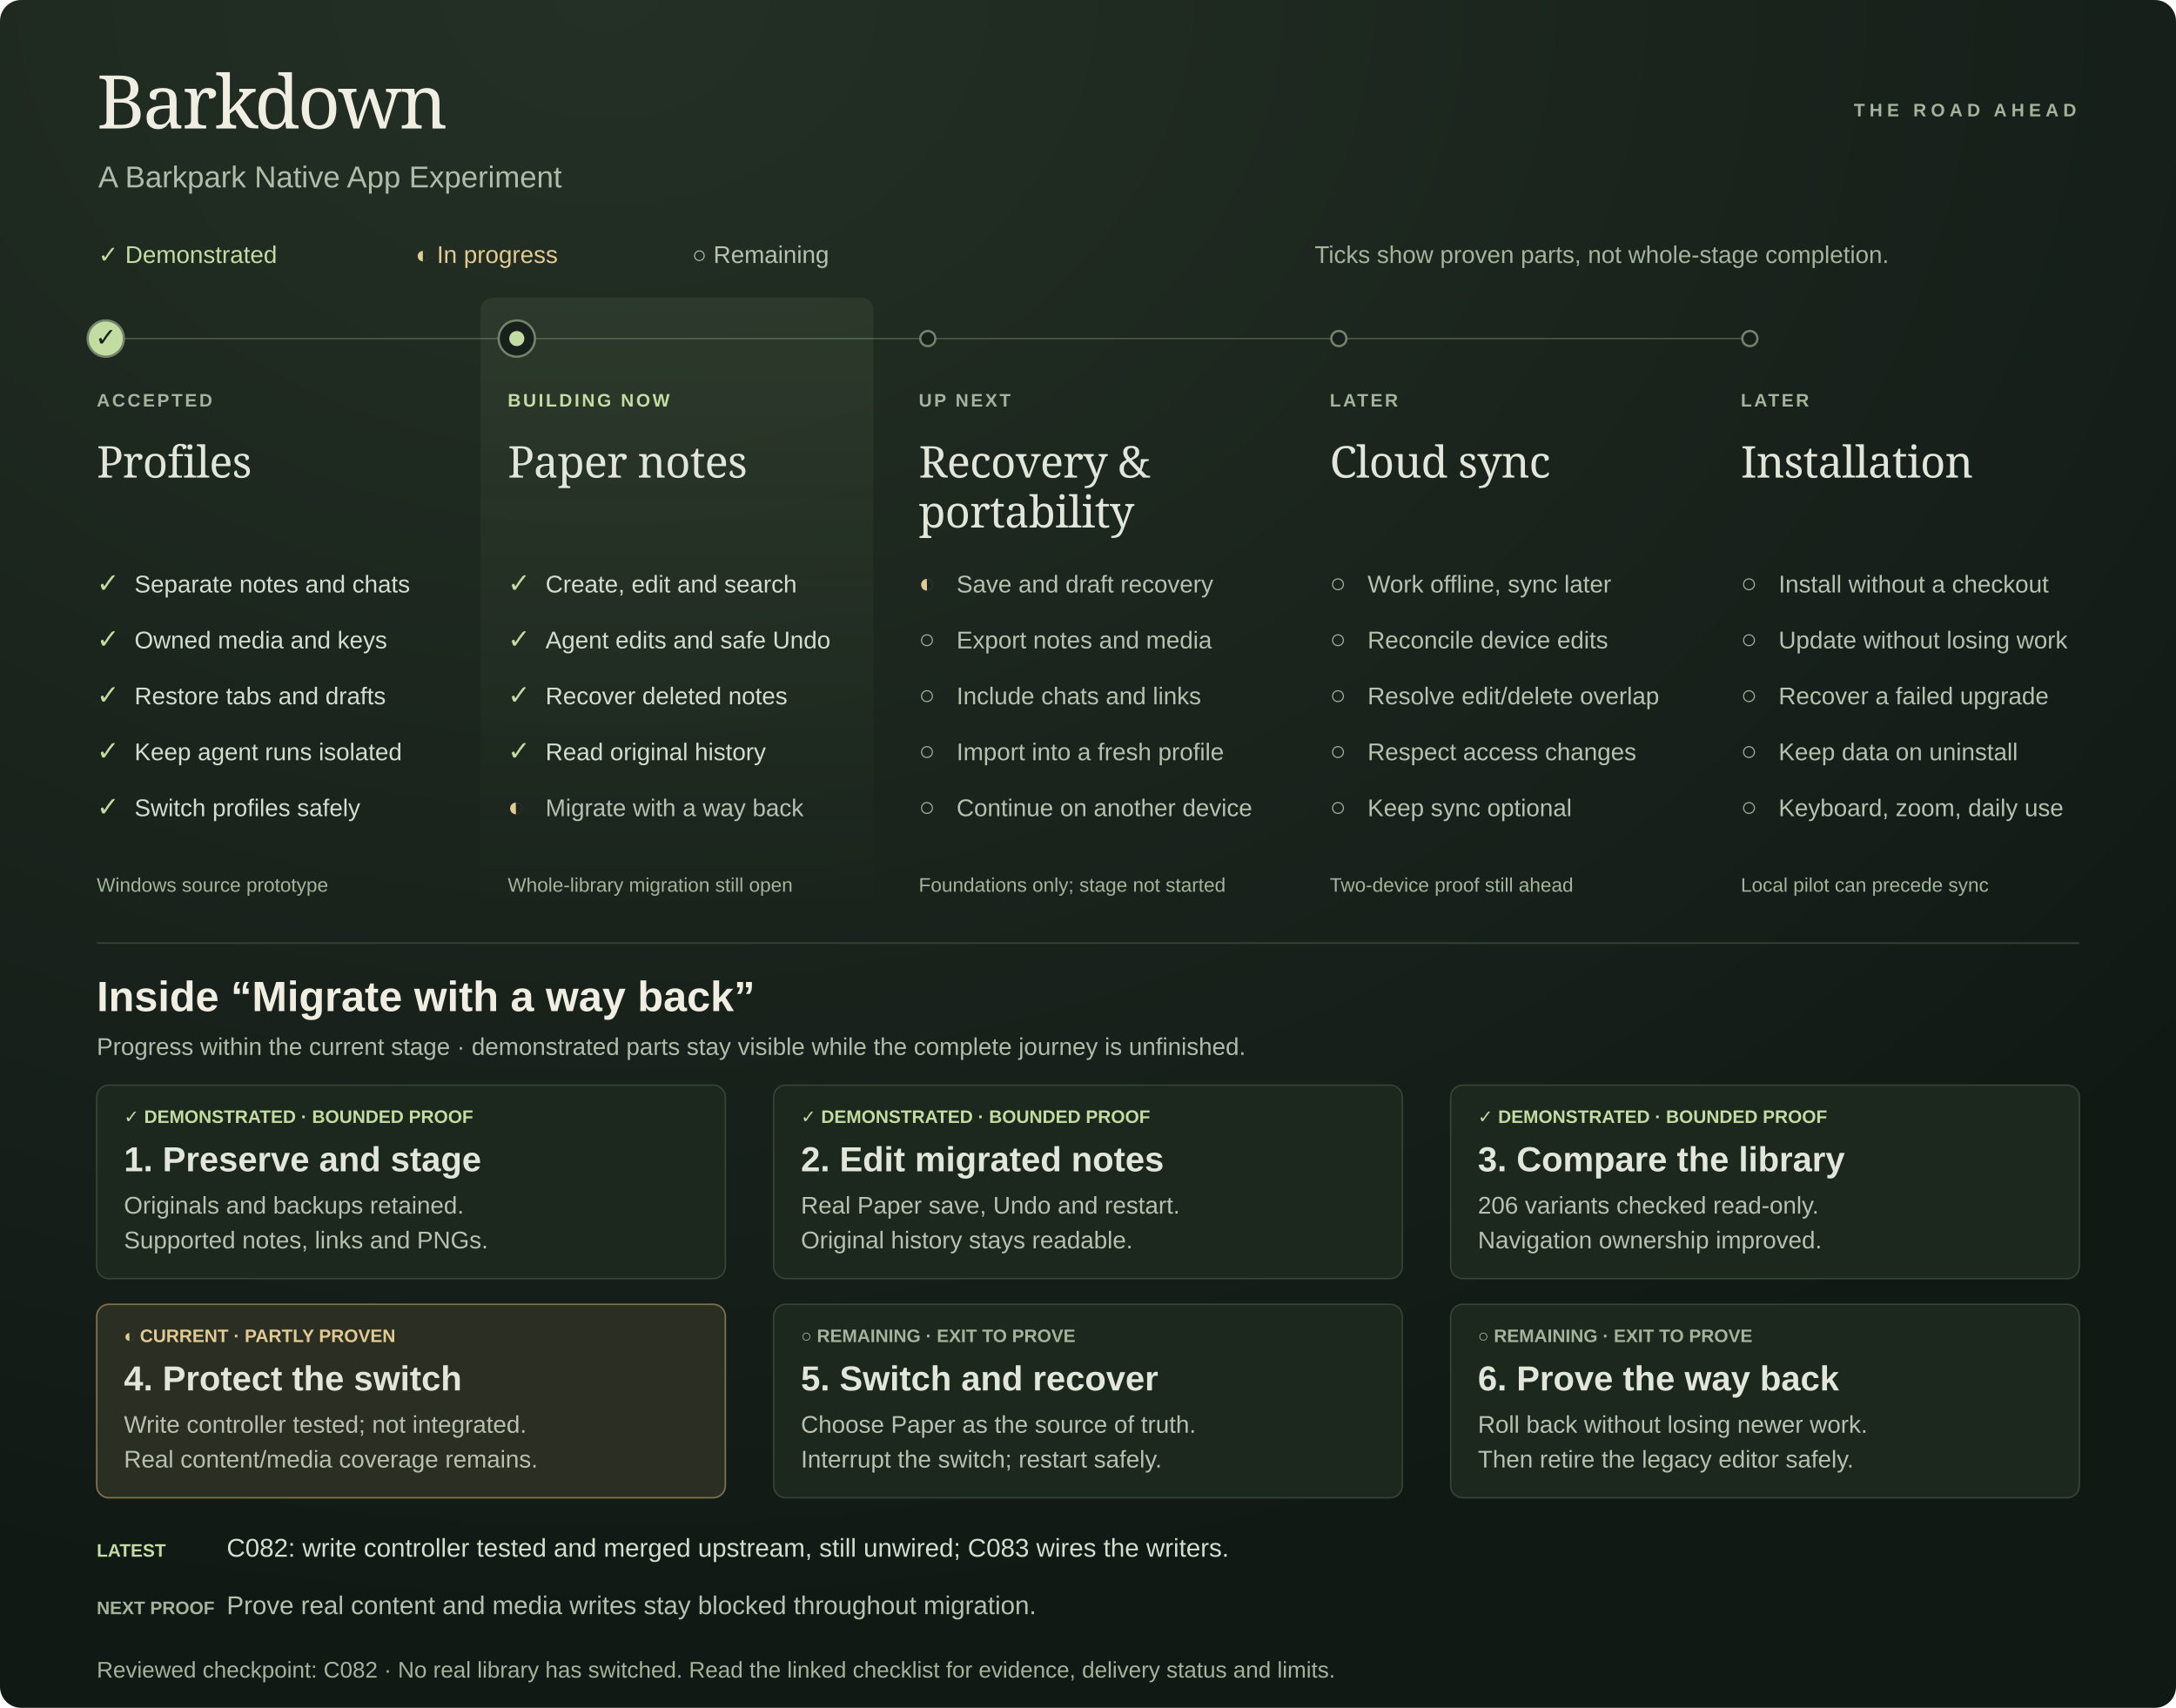
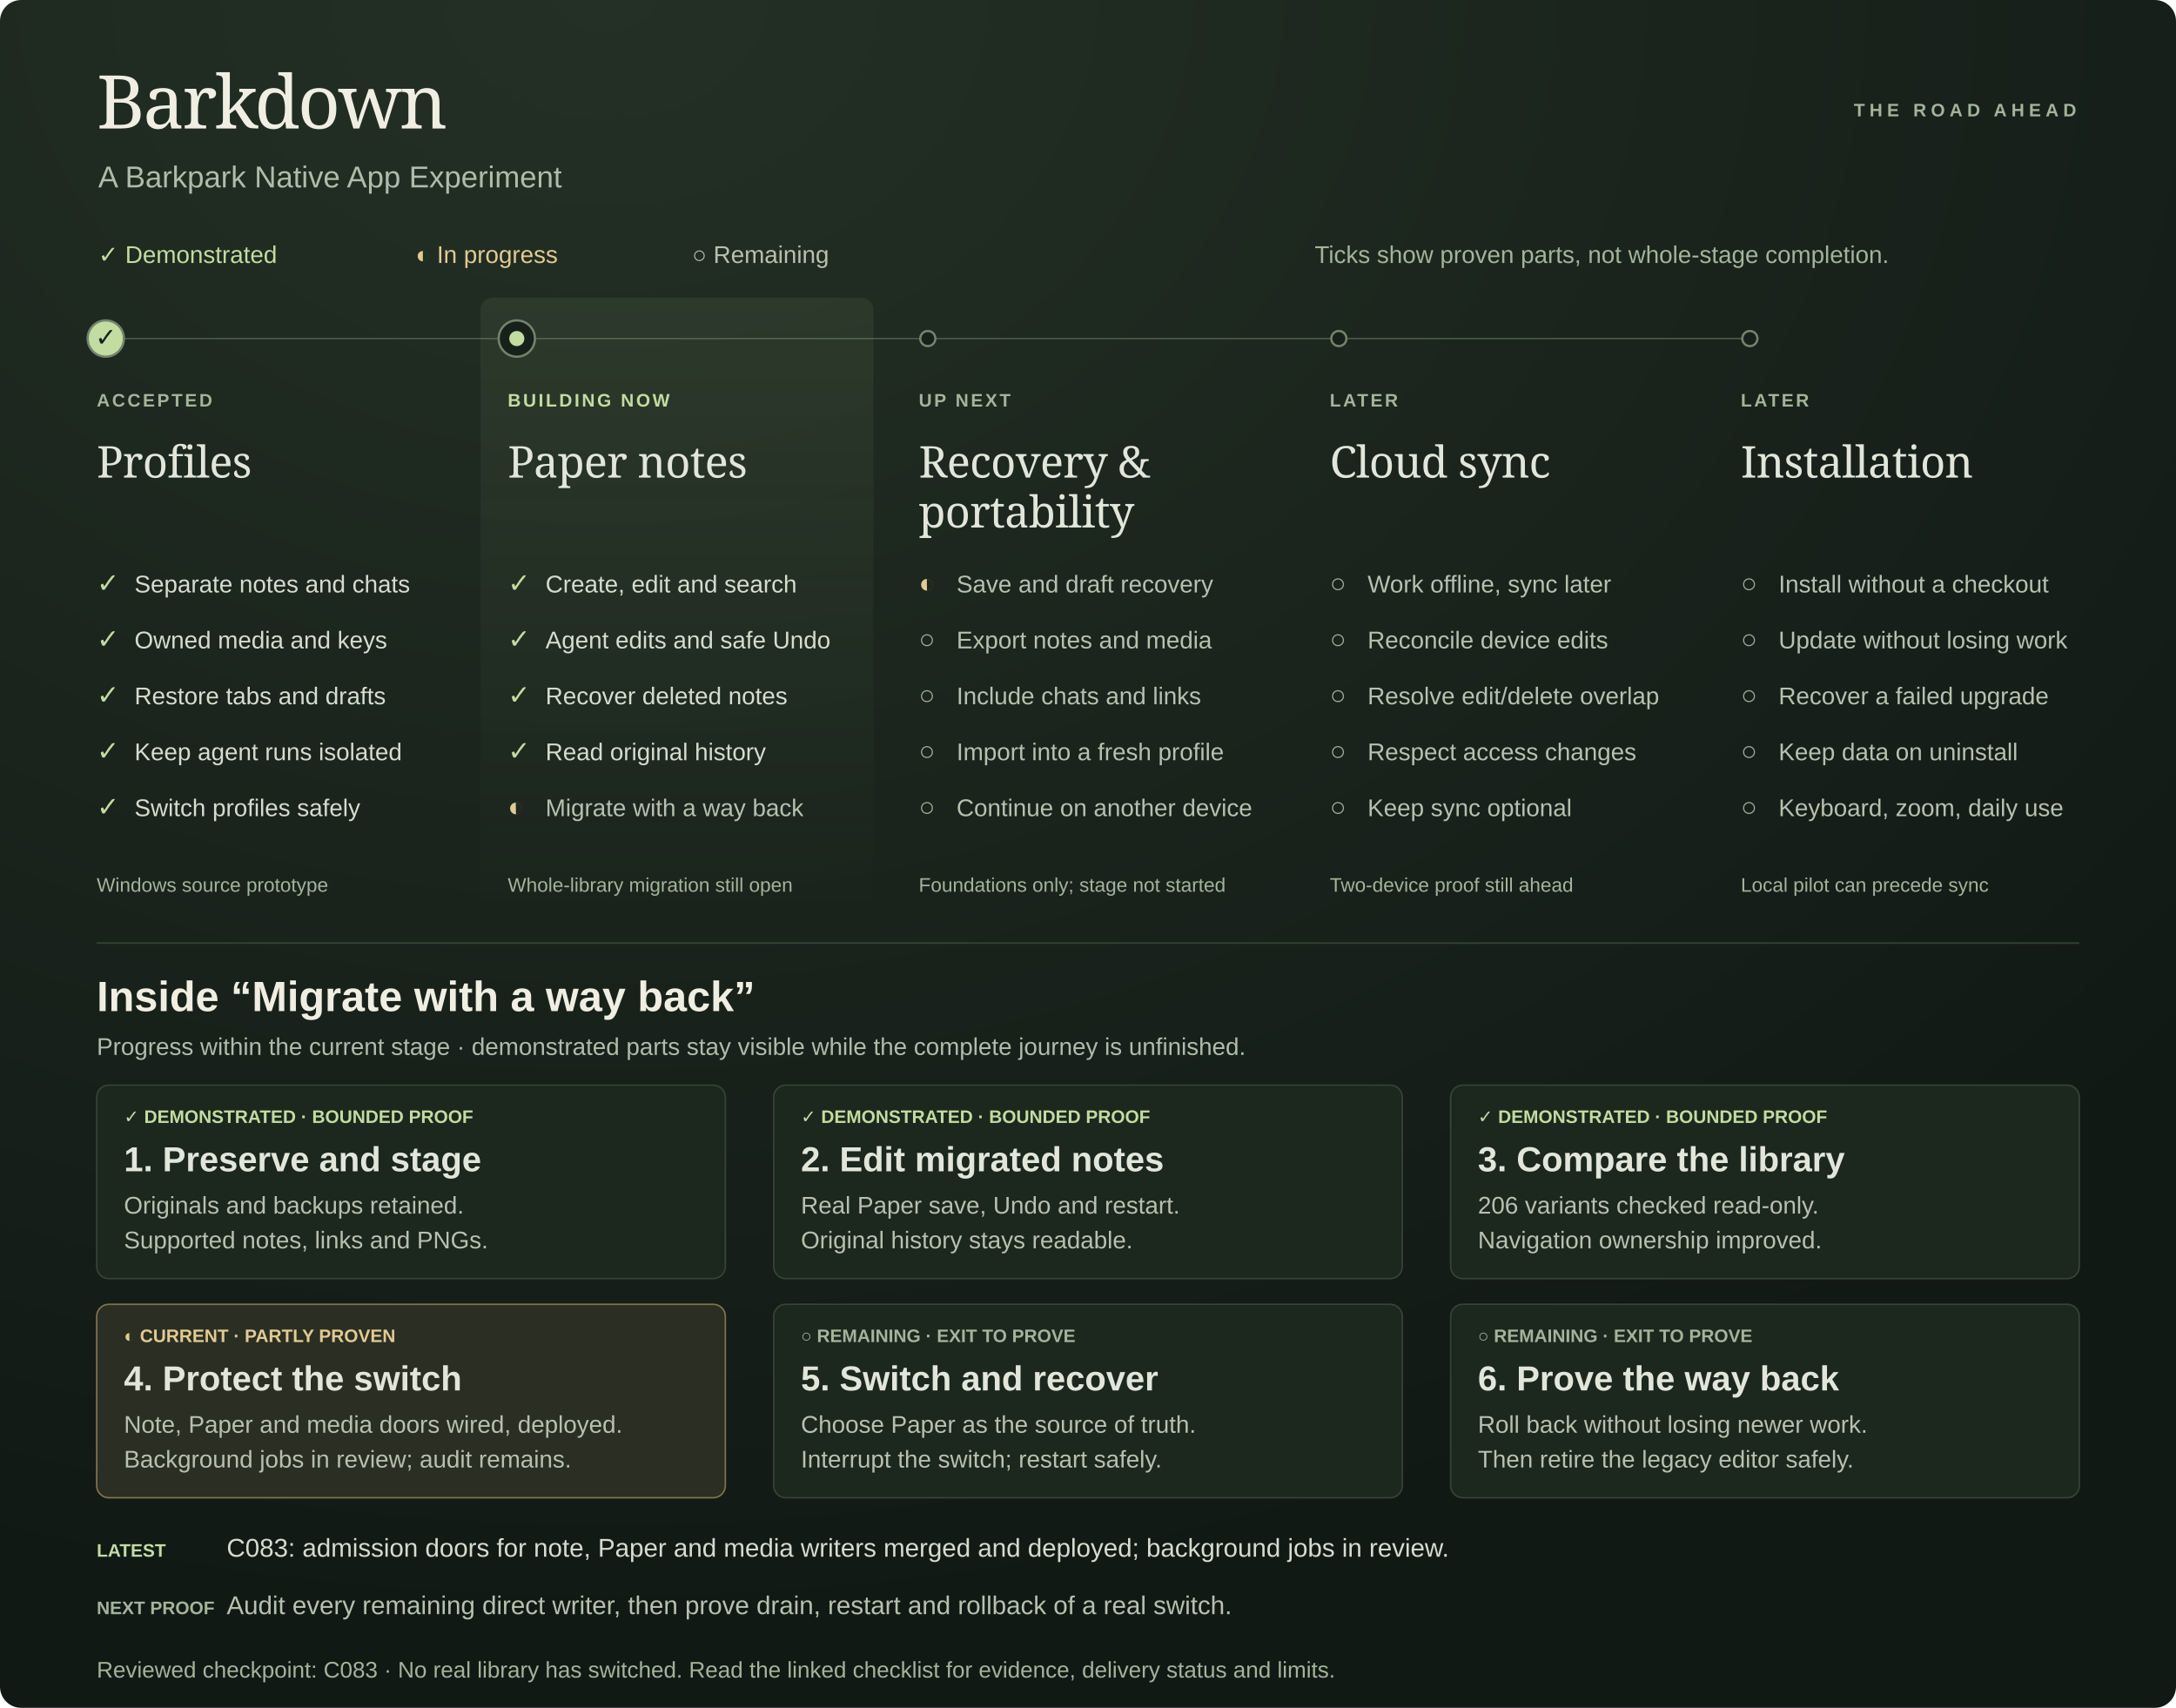
<svg xmlns="http://www.w3.org/2000/svg" width="1440" height="1130" viewBox="0 0 1440 1130" role="img" aria-labelledby="title desc">
  <defs>
    <radialGradient id="background" cx="28%" cy="0%" r="95%">
      <stop stop-color="#243025" />
      <stop offset="1" stop-color="#111915" />
    </radialGradient>
    <linearGradient id="focus" x2="0" y2="1">
      <stop stop-color="#a9c787" stop-opacity=".09" />
      <stop offset="1" stop-color="#a9c787" stop-opacity="0" />
    </linearGradient>
  </defs>
  <g font-family="Segoe UI, Arial, sans-serif">
    <rect width="1440" height="1130" rx="14" fill="url(#background)" />
    <text x="64" y="85" font-family="Georgia, serif" font-size="49" letter-spacing="-1.5" fill="#f0eee2">Barkdown</text>
    <text x="65" y="124" font-size="20" fill="#afbcaa" font-weight="400">A Barkpark Native App Experiment</text>
    <text x="1374" y="77" text-anchor="end" font-size="12" font-weight="600" letter-spacing="3" fill="#a3b49b">THE ROAD AHEAD</text>
    <text x="65" y="174" font-size="16" fill="#c2dca1" font-weight="400">✓  Demonstrated</text>
    <text x="275" y="174" font-size="16" fill="#e2ca93" font-weight="400">◐  In progress</text>
    <text x="458" y="174" font-size="16" fill="#b6c1af" font-weight="400">○  Remaining</text>
    <text x="870" y="174" font-size="16" fill="#a3b49b" font-weight="400">Ticks show proven parts, not whole-stage completion.</text>
    <path d="M70 224H1158" stroke="#475747" stroke-width="1" />
    <g data-phase="P1">
      <circle cx="70" cy="224" r="12" fill="#c2dca1" stroke="#73836c" stroke-width="1.5" />
      <text x="63" y="229" font-size="17" fill="#17201a" font-weight="600">✓</text>
      <text x="64" y="269" font-size="12" letter-spacing="1.5" font-weight="600" fill="#a3b49b">ACCEPTED</text>
      <text x="64" y="316" dy="0" font-family="Georgia, serif" font-size="29" letter-spacing="-.4" fill="#e2e6da">Profiles</text>
      <text x="64" y="392" font-size="18" fill="#c2dca1" font-weight="600">✓</text>
      <text x="89" y="392" font-size="16" fill="#d4ddce" font-weight="400">Separate notes and chats</text>
      <text x="64" y="429" font-size="18" fill="#c2dca1" font-weight="600">✓</text>
      <text x="89" y="429" font-size="16" fill="#d4ddce" font-weight="400">Owned media and keys</text>
      <text x="64" y="466" font-size="18" fill="#c2dca1" font-weight="600">✓</text>
      <text x="89" y="466" font-size="16" fill="#d4ddce" font-weight="400">Restore tabs and drafts</text>
      <text x="64" y="503" font-size="18" fill="#c2dca1" font-weight="600">✓</text>
      <text x="89" y="503" font-size="16" fill="#d4ddce" font-weight="400">Keep agent runs isolated</text>
      <text x="64" y="540" font-size="18" fill="#c2dca1" font-weight="600">✓</text>
      <text x="89" y="540" font-size="16" fill="#d4ddce" font-weight="400">Switch profiles safely</text>
      <text x="64" y="590" font-size="13" fill="#a3b49b" font-weight="400">Windows source prototype</text>
    </g>
    <g data-phase="P2">
      <rect x="318" y="197" width="260" height="410" rx="8" fill="url(#focus)" />
      <circle cx="342" cy="224" r="12" fill="#17201a" stroke="#73836c" stroke-width="1.5" />
      <circle cx="342" cy="224" r="5" fill="#c2dca1" />
      <text x="336" y="269" font-size="12" letter-spacing="1.5" font-weight="600" fill="#c2dca1">BUILDING NOW</text>
      <text x="336" y="316" dy="0" font-family="Georgia, serif" font-size="29" letter-spacing="-.4" fill="#e2e6da">Paper notes</text>
      <text x="336" y="392" font-size="18" fill="#c2dca1" font-weight="600">✓</text>
      <text x="361" y="392" font-size="16" fill="#d4ddce" font-weight="400">Create, edit and search</text>
      <text x="336" y="429" font-size="18" fill="#c2dca1" font-weight="600">✓</text>
      <text x="361" y="429" font-size="16" fill="#d4ddce" font-weight="400">Agent edits and safe Undo</text>
      <text x="336" y="466" font-size="18" fill="#c2dca1" font-weight="600">✓</text>
      <text x="361" y="466" font-size="16" fill="#d4ddce" font-weight="400">Recover deleted notes</text>
      <text x="336" y="503" font-size="18" fill="#c2dca1" font-weight="600">✓</text>
      <text x="361" y="503" font-size="16" fill="#d4ddce" font-weight="400">Read original history</text>
      <text x="336" y="540" font-size="18" fill="#e2ca93" font-weight="600">◐</text>
      <text x="361" y="540" font-size="16" fill="#b6c1af" font-weight="400">Migrate with a way back</text>
      <text x="336" y="590" font-size="13" fill="#a3b49b" font-weight="400">Whole-library migration still open</text>
    </g>
    <g data-phase="P3">
      <circle cx="614" cy="224" r="5" fill="#17201a" stroke="#73836c" stroke-width="1.5" />
      <text x="608" y="269" font-size="12" letter-spacing="1.5" font-weight="600" fill="#a3b49b">UP NEXT</text>
      <text x="608" y="316" dy="0" font-family="Georgia, serif" font-size="29" letter-spacing="-.4" fill="#e2e6da">Recovery &amp;</text>
      <text x="608" y="316" dy="33" font-family="Georgia, serif" font-size="29" letter-spacing="-.4" fill="#e2e6da">portability</text>
      <text x="608" y="392" font-size="18" fill="#e2ca93" font-weight="600">◐</text>
      <text x="633" y="392" font-size="16" fill="#b6c1af" font-weight="400">Save and draft recovery</text>
      <text x="608" y="429" font-size="18" fill="#9fac99" font-weight="600">○</text>
      <text x="633" y="429" font-size="16" fill="#b6c1af" font-weight="400">Export notes and media</text>
      <text x="608" y="466" font-size="18" fill="#9fac99" font-weight="600">○</text>
      <text x="633" y="466" font-size="16" fill="#b6c1af" font-weight="400">Include chats and links</text>
      <text x="608" y="503" font-size="18" fill="#9fac99" font-weight="600">○</text>
      <text x="633" y="503" font-size="16" fill="#b6c1af" font-weight="400">Import into a fresh profile</text>
      <text x="608" y="540" font-size="18" fill="#9fac99" font-weight="600">○</text>
      <text x="633" y="540" font-size="16" fill="#b6c1af" font-weight="400">Continue on another device</text>
      <text x="608" y="590" font-size="13" fill="#a3b49b" font-weight="400">Foundations only; stage not started</text>
    </g>
    <g data-phase="P4">
      <circle cx="886" cy="224" r="5" fill="#17201a" stroke="#73836c" stroke-width="1.5" />
      <text x="880" y="269" font-size="12" letter-spacing="1.5" font-weight="600" fill="#a3b49b">LATER</text>
      <text x="880" y="316" dy="0" font-family="Georgia, serif" font-size="29" letter-spacing="-.4" fill="#e2e6da">Cloud sync</text>
      <text x="880" y="392" font-size="18" fill="#9fac99" font-weight="600">○</text>
      <text x="905" y="392" font-size="16" fill="#b6c1af" font-weight="400">Work offline, sync later</text>
      <text x="880" y="429" font-size="18" fill="#9fac99" font-weight="600">○</text>
      <text x="905" y="429" font-size="16" fill="#b6c1af" font-weight="400">Reconcile device edits</text>
      <text x="880" y="466" font-size="18" fill="#9fac99" font-weight="600">○</text>
      <text x="905" y="466" font-size="16" fill="#b6c1af" font-weight="400">Resolve edit/delete overlap</text>
      <text x="880" y="503" font-size="18" fill="#9fac99" font-weight="600">○</text>
      <text x="905" y="503" font-size="16" fill="#b6c1af" font-weight="400">Respect access changes</text>
      <text x="880" y="540" font-size="18" fill="#9fac99" font-weight="600">○</text>
      <text x="905" y="540" font-size="16" fill="#b6c1af" font-weight="400">Keep sync optional</text>
      <text x="880" y="590" font-size="13" fill="#a3b49b" font-weight="400">Two-device proof still ahead</text>
    </g>
    <g data-phase="P5">
      <circle cx="1158" cy="224" r="5" fill="#17201a" stroke="#73836c" stroke-width="1.5" />
      <text x="1152" y="269" font-size="12" letter-spacing="1.5" font-weight="600" fill="#a3b49b">LATER</text>
      <text x="1152" y="316" dy="0" font-family="Georgia, serif" font-size="29" letter-spacing="-.4" fill="#e2e6da">Installation</text>
      <text x="1152" y="392" font-size="18" fill="#9fac99" font-weight="600">○</text>
      <text x="1177" y="392" font-size="16" fill="#b6c1af" font-weight="400">Install without a checkout</text>
      <text x="1152" y="429" font-size="18" fill="#9fac99" font-weight="600">○</text>
      <text x="1177" y="429" font-size="16" fill="#b6c1af" font-weight="400">Update without losing work</text>
      <text x="1152" y="466" font-size="18" fill="#9fac99" font-weight="600">○</text>
      <text x="1177" y="466" font-size="16" fill="#b6c1af" font-weight="400">Recover a failed upgrade</text>
      <text x="1152" y="503" font-size="18" fill="#9fac99" font-weight="600">○</text>
      <text x="1177" y="503" font-size="16" fill="#b6c1af" font-weight="400">Keep data on uninstall</text>
      <text x="1152" y="540" font-size="18" fill="#9fac99" font-weight="600">○</text>
      <text x="1177" y="540" font-size="16" fill="#b6c1af" font-weight="400">Keyboard, zoom, daily use</text>
      <text x="1152" y="590" font-size="13" fill="#a3b49b" font-weight="400">Local pilot can precede sync</text>
    </g>
    <path d="M64 624H1376" stroke="#344435" />
    <text x="64" y="669" font-size="28" fill="#f0eee2" font-weight="600">Inside “Migrate with a way back”</text>
    <text x="64" y="698" font-size="16" fill="#afbcaa" font-weight="400">Progress within the current stage · demonstrated parts stay visible while the complete journey is unfinished.</text>
    <g data-migration-step="1">
      <rect x="64" y="718" width="416" height="128" rx="8" fill="#1c271e" stroke="#344435" />
      <text x="82" y="743" font-size="12" fill="#c2dca1" font-weight="600">✓  DEMONSTRATED · BOUNDED PROOF</text>
      <text x="82" y="775" font-size="23" fill="#e2e6da" font-weight="600">1. Preserve and stage</text>
      <text x="82" y="803" font-size="16" fill="#b6c1af" font-weight="400">Originals and backups retained.</text>
      <text x="82" y="826" font-size="16" fill="#b6c1af" font-weight="400">Supported notes, links and PNGs.</text>
    </g>
    <g data-migration-step="2">
      <rect x="512" y="718" width="416" height="128" rx="8" fill="#1c271e" stroke="#344435" />
      <text x="530" y="743" font-size="12" fill="#c2dca1" font-weight="600">✓  DEMONSTRATED · BOUNDED PROOF</text>
      <text x="530" y="775" font-size="23" fill="#e2e6da" font-weight="600">2. Edit migrated notes</text>
      <text x="530" y="803" font-size="16" fill="#b6c1af" font-weight="400">Real Paper save, Undo and restart.</text>
      <text x="530" y="826" font-size="16" fill="#b6c1af" font-weight="400">Original history stays readable.</text>
    </g>
    <g data-migration-step="3">
      <rect x="960" y="718" width="416" height="128" rx="8" fill="#1c271e" stroke="#344435" />
      <text x="978" y="743" font-size="12" fill="#c2dca1" font-weight="600">✓  DEMONSTRATED · BOUNDED PROOF</text>
      <text x="978" y="775" font-size="23" fill="#e2e6da" font-weight="600">3. Compare the library</text>
      <text x="978" y="803" font-size="16" fill="#b6c1af" font-weight="400">206 variants checked read-only.</text>
      <text x="978" y="826" font-size="16" fill="#b6c1af" font-weight="400">Navigation ownership improved.</text>
    </g>
    <g data-migration-step="4">
      <rect x="64" y="863" width="416" height="128" rx="8" fill="#2b2e22" stroke="#82734e" />
      <text x="82" y="888" font-size="12" fill="#e2ca93" font-weight="600">◐  CURRENT · PARTLY PROVEN</text>
      <text x="82" y="920" font-size="23" fill="#e2e6da" font-weight="600">4. Protect the switch</text>
-       <text x="82" y="948" font-size="16" fill="#b6c1af" font-weight="400">Write controller tested; not integrated.</text>
-       <text x="82" y="971" font-size="16" fill="#b6c1af" font-weight="400">Real content/media coverage remains.</text>
+       <text x="82" y="948" font-size="16" fill="#b6c1af" font-weight="400">Note, Paper and media doors wired, deployed.</text>
+       <text x="82" y="971" font-size="16" fill="#b6c1af" font-weight="400">Background jobs in review; audit remains.</text>
    </g>
    <g data-migration-step="5">
      <rect x="512" y="863" width="416" height="128" rx="8" fill="#1c271e" stroke="#344435" />
      <text x="530" y="888" font-size="12" fill="#a3b49b" font-weight="600">○  REMAINING · EXIT TO PROVE</text>
      <text x="530" y="920" font-size="23" fill="#e2e6da" font-weight="600">5. Switch and recover</text>
      <text x="530" y="948" font-size="16" fill="#b6c1af" font-weight="400">Choose Paper as the source of truth.</text>
      <text x="530" y="971" font-size="16" fill="#b6c1af" font-weight="400">Interrupt the switch; restart safely.</text>
    </g>
    <g data-migration-step="6">
      <rect x="960" y="863" width="416" height="128" rx="8" fill="#1c271e" stroke="#344435" />
      <text x="978" y="888" font-size="12" fill="#a3b49b" font-weight="600">○  REMAINING · EXIT TO PROVE</text>
      <text x="978" y="920" font-size="23" fill="#e2e6da" font-weight="600">6. Prove the way back</text>
      <text x="978" y="948" font-size="16" fill="#b6c1af" font-weight="400">Roll back without losing newer work.</text>
      <text x="978" y="971" font-size="16" fill="#b6c1af" font-weight="400">Then retire the legacy editor safely.</text>
    </g>
    <text x="64" y="1030" font-size="12" fill="#c2dca1" font-weight="600">LATEST</text>
-     <text x="150" y="1030" font-size="17" fill="#d4ddce" font-weight="400">C082: write controller tested and merged upstream, still unwired; C083 wires the writers.</text>
+     <text x="150" y="1030" font-size="17" fill="#d4ddce" font-weight="400">C083: admission doors for note, Paper and media writers merged and deployed; background jobs in review.</text>
    <text x="64" y="1068" font-size="12" fill="#a3b49b" font-weight="600">NEXT PROOF</text>
-     <text x="150" y="1068" font-size="17" fill="#b6c1af" font-weight="400">Prove real content and media writes stay blocked throughout migration.</text>
-     <text x="64" y="1110" font-size="15" fill="#a3b49b" font-weight="400">Reviewed checkpoint: C082 · No real library has switched. Read the linked checklist for evidence, delivery status and limits.</text>
+     <text x="150" y="1068" font-size="17" fill="#b6c1af" font-weight="400">Audit every remaining direct writer, then prove drain, restart and rollback of a real switch.</text>
+     <text x="64" y="1110" font-size="15" fill="#a3b49b" font-weight="400">Reviewed checkpoint: C083 · No real library has switched. Read the linked checklist for evidence, delivery status and limits.</text>
  </g>
</svg>
